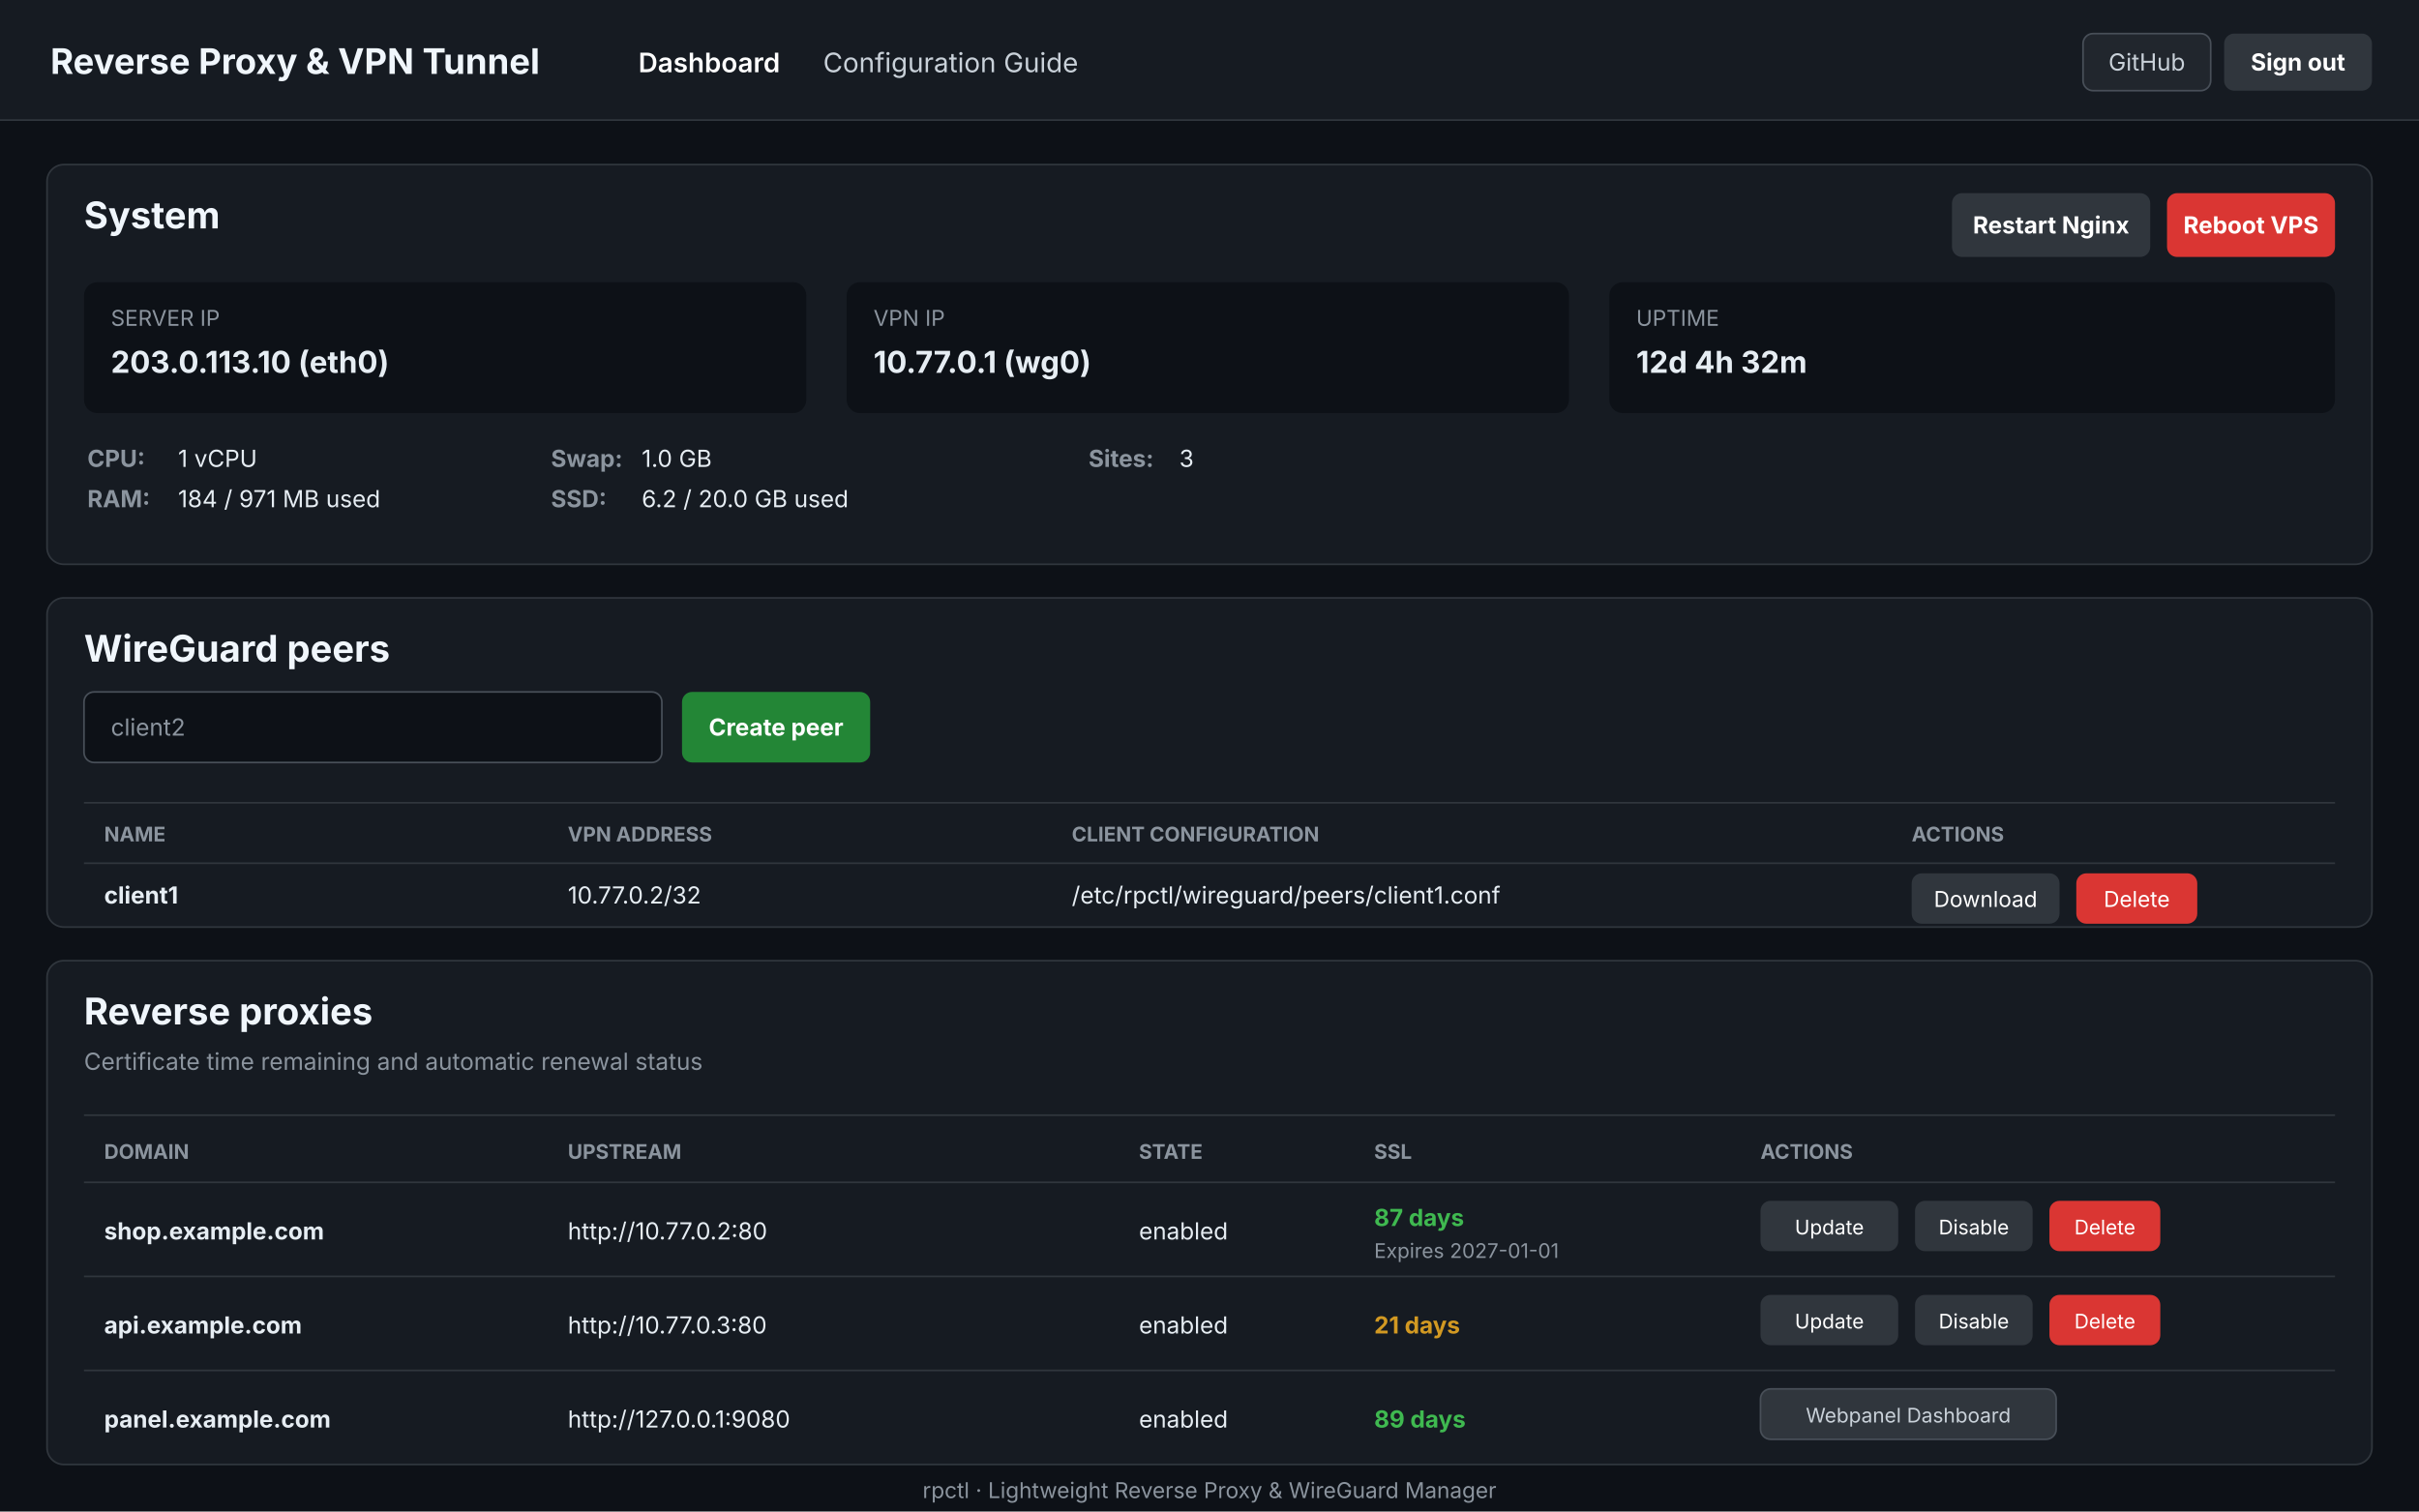
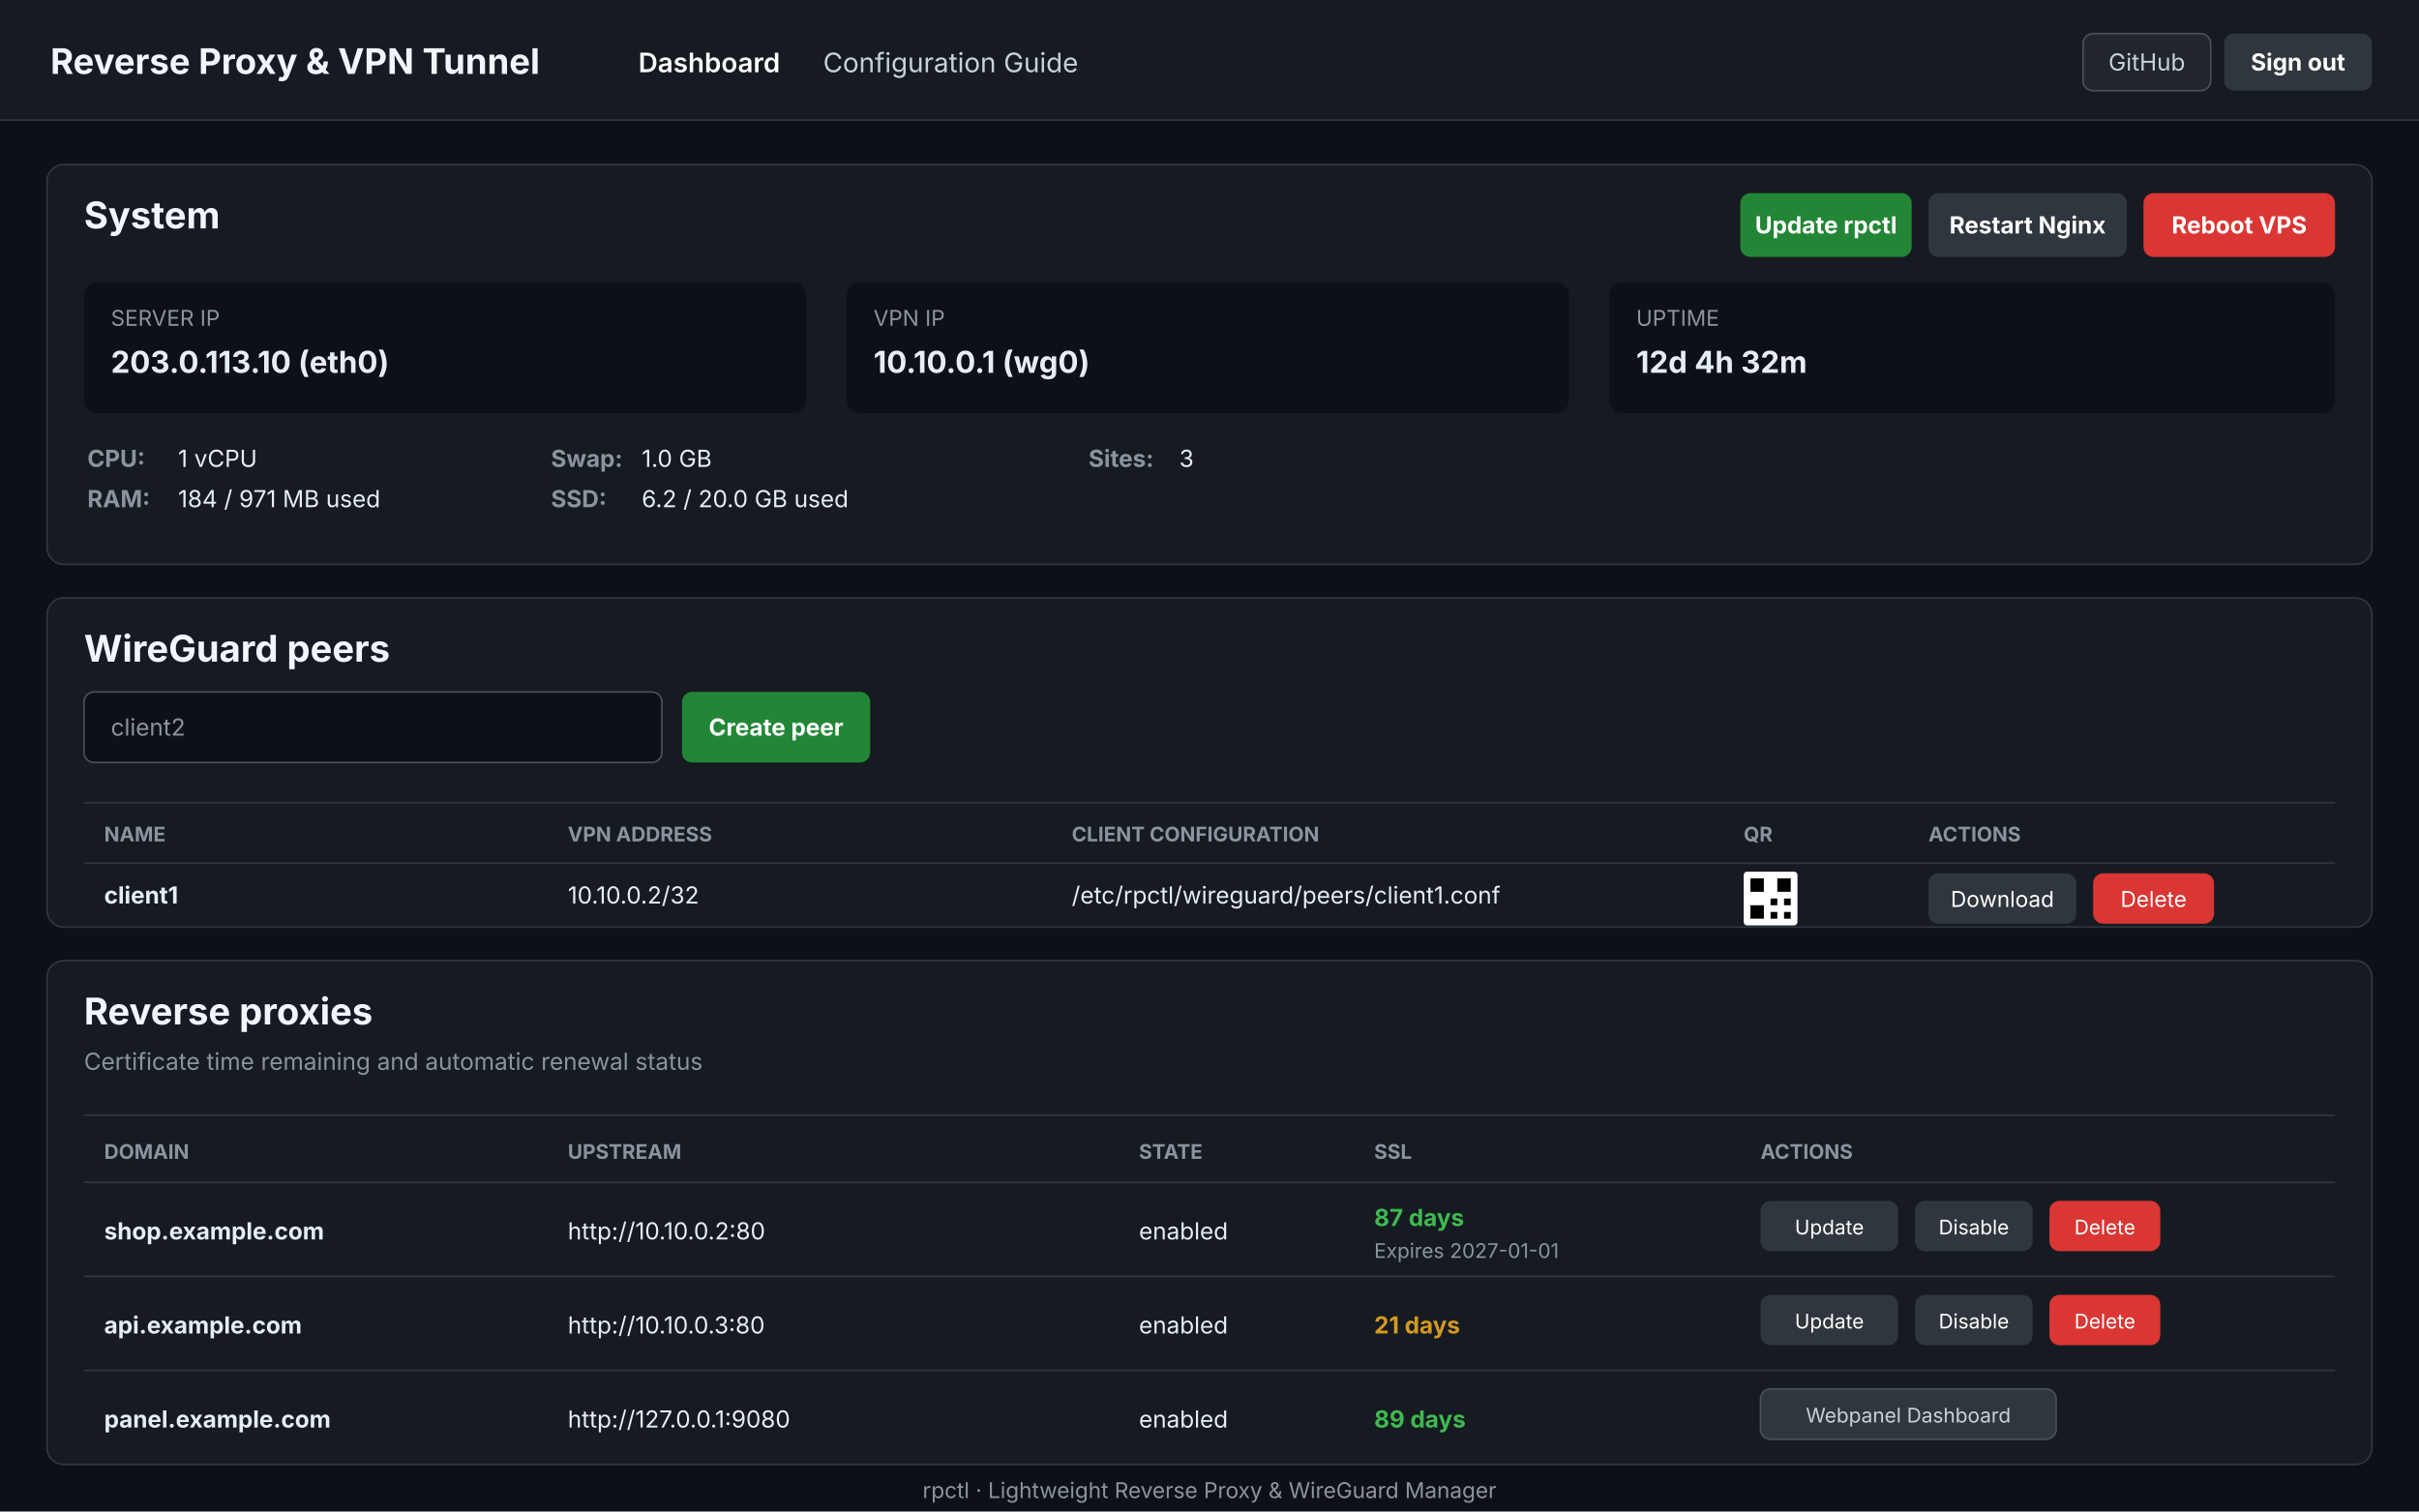
<svg xmlns="http://www.w3.org/2000/svg" width="1440" height="900" viewBox="0 0 1440 900" role="img" aria-labelledby="title desc">
  <rect width="1440" height="900" fill="#0d1117" />
  <rect width="1440" height="72" fill="#161b22" />
  <path d="M0 71.5h1440" stroke="#30363d" />
  <g font-family="system-ui,-apple-system,BlinkMacSystemFont,'Segoe UI',sans-serif">
    <text x="30" y="44" fill="#f0f6fc" font-size="21" font-weight="700">Reverse Proxy &amp; VPN Tunnel</text>
    <text x="380" y="43" fill="#fff" font-size="16" font-weight="600">Dashboard</text>
    <text x="490" y="43" fill="#c9d1d9" font-size="16">Configuration Guide</text>
    <rect x="1240" y="20" width="76" height="34" rx="6" fill="#21262d" stroke="#484f58" />
    <text x="1278" y="42" fill="#c9d1d9" font-size="14" text-anchor="middle">GitHub</text>
    <rect x="1324" y="20" width="88" height="34" rx="6" fill="#30363d" />
    <text x="1368" y="42" fill="#fff" font-size="14" font-weight="650" text-anchor="middle">Sign out</text>
    <g transform="translate(28 98)">
      <rect width="1384" height="238" rx="10" fill="#161b22" stroke="#30363d" />
      <text x="22" y="38" fill="#f0f6fc" font-size="22" font-weight="700">System</text>
-       <rect x="1134" y="17" width="118" height="38" rx="6" fill="#30363d" />
-       <text x="1193" y="41" fill="#fff" font-size="14" font-weight="650" text-anchor="middle">Restart Nginx</text>
-       <rect x="1262" y="17" width="100" height="38" rx="6" fill="#da3633" />
-       <text x="1312" y="41" fill="#fff" font-size="14" font-weight="650" text-anchor="middle">Reboot VPS</text>
+       <rect x="1008" y="17" width="102" height="38" rx="6" fill="#238636" />
+       <text x="1059" y="41" fill="#fff" font-size="14" font-weight="650" text-anchor="middle">Update rpctl</text>
+       <rect x="1120" y="17" width="118" height="38" rx="6" fill="#30363d" />
+       <text x="1179" y="41" fill="#fff" font-size="14" font-weight="650" text-anchor="middle">Restart Nginx</text>
+       <rect x="1248" y="17" width="114" height="38" rx="6" fill="#da3633" />
+       <text x="1305" y="41" fill="#fff" font-size="14" font-weight="650" text-anchor="middle">Reboot VPS</text>
      <g transform="translate(22 70)">
        <rect width="430" height="78" rx="8" fill="#0d1117" />
        <text x="16" y="26" fill="#8b949e" font-size="13">SERVER IP</text>
        <text x="16" y="54" fill="#e6edf3" font-size="18" font-weight="700">203.0.113.10 (eth0)</text>
        <rect x="454" width="430" height="78" rx="8" fill="#0d1117" />
        <text x="470" y="26" fill="#8b949e" font-size="13">VPN IP</text>
-         <text x="470" y="54" fill="#e6edf3" font-size="18" font-weight="700">10.77.0.1 (wg0)</text>
+         <text x="470" y="54" fill="#e6edf3" font-size="18" font-weight="700">10.10.0.1 (wg0)</text>
        <rect x="908" width="432" height="78" rx="8" fill="#0d1117" />
        <text x="924" y="26" fill="#8b949e" font-size="13">UPTIME</text>
        <text x="924" y="54" fill="#e6edf3" font-size="18" font-weight="700">12d 4h 32m</text>
      </g>
      <text x="24" y="180" fill="#8b949e" font-size="14" font-weight="700">CPU:</text>
      <text x="78" y="180" fill="#e6edf3" font-size="14">1 vCPU</text>
      <text x="24" y="204" fill="#8b949e" font-size="14" font-weight="700">RAM:</text>
      <text x="78" y="204" fill="#e6edf3" font-size="14">184 / 971 MB used</text>
      <text x="300" y="180" fill="#8b949e" font-size="14" font-weight="700">Swap:</text>
      <text x="354" y="180" fill="#e6edf3" font-size="14">1.0 GB</text>
      <text x="300" y="204" fill="#8b949e" font-size="14" font-weight="700">SSD:</text>
      <text x="354" y="204" fill="#e6edf3" font-size="14">6.2 / 20.0 GB used</text>
      <text x="620" y="180" fill="#8b949e" font-size="14" font-weight="700">Sites:</text>
      <text x="674" y="180" fill="#e6edf3" font-size="14">3</text>
    </g>
    <g transform="translate(28 356)">
      <rect width="1384" height="196" rx="10" fill="#161b22" stroke="#30363d" />
      <text x="22" y="38" fill="#f0f6fc" font-size="22" font-weight="700">WireGuard peers</text>
      <rect x="22" y="56" width="344" height="42" rx="6" fill="#0d1117" stroke="#484f58" />
      <text x="38" y="82" fill="#8b949e" font-size="14">client2</text>
      <rect x="378" y="56" width="112" height="42" rx="6" fill="#238636" />
      <text x="434" y="82" fill="#fff" font-size="14" font-weight="700" text-anchor="middle">Create peer</text>
      <path d="M22 122h1340M22 158h1340" stroke="#30363d" />
      <text x="34" y="145" fill="#8b949e" font-size="12" font-weight="700">NAME</text>
      <text x="310" y="145" fill="#8b949e" font-size="12" font-weight="700">VPN ADDRESS</text>
      <text x="610" y="145" fill="#8b949e" font-size="12" font-weight="700">CLIENT CONFIGURATION</text>
-       <text x="1110" y="145" fill="#8b949e" font-size="12" font-weight="700">ACTIONS</text>
+       <text x="1010" y="145" fill="#8b949e" font-size="12" font-weight="700">QR</text>
+       <text x="1120" y="145" fill="#8b949e" font-size="12" font-weight="700">ACTIONS</text>
      <text x="34" y="182" fill="#e6edf3" font-size="14" font-weight="650">client1</text>
-       <text x="310" y="182" fill="#e6edf3" font-size="14">10.77.0.2/32</text>
+       <text x="310" y="182" fill="#e6edf3" font-size="14">10.10.0.2/32</text>
      <text x="610" y="182" fill="#e6edf3" font-size="14">/etc/rpctl/wireguard/peers/client1.conf</text>
-       <rect x="1110" y="164" width="88" height="30" rx="6" fill="#30363d" />
-       <text x="1154" y="184" fill="#fff" font-size="13" text-anchor="middle">Download</text>
-       <rect x="1208" y="164" width="72" height="30" rx="6" fill="#da3633" />
-       <text x="1244" y="184" fill="#fff" font-size="13" text-anchor="middle">Delete</text>
+       <g transform="translate(1010 163)">
+         <rect width="32" height="32" rx="2" fill="#fff" />
+         <path d="M4 4h8v8H4zm16 0h8v8h-8zM4 20h8v8H4zm12-4h4v4h-4zm8 0h4v4h-4zm-8 8h4v4h-4zm8 0h4v4h-4z" fill="#000" />
+       </g>
+       <rect x="1120" y="164" width="88" height="30" rx="6" fill="#30363d" />
+       <text x="1164" y="184" fill="#fff" font-size="13" text-anchor="middle">Download</text>
+       <rect x="1218" y="164" width="72" height="30" rx="6" fill="#da3633" />
+       <text x="1254" y="184" fill="#fff" font-size="13" text-anchor="middle">Delete</text>
    </g>
    <g transform="translate(28 572)">
      <rect width="1384" height="300" rx="10" fill="#161b22" stroke="#30363d" />
      <text x="22" y="38" fill="#f0f6fc" font-size="22" font-weight="700">Reverse proxies</text>
      <text x="22" y="65" fill="#8b949e" font-size="14">Certificate time remaining and automatic renewal status</text>
      <path d="M22 92h1340M22 132h1340M22 188h1340M22 244h1340" stroke="#30363d" />
      <text x="34" y="118" fill="#8b949e" font-size="12" font-weight="700">DOMAIN</text>
      <text x="310" y="118" fill="#8b949e" font-size="12" font-weight="700">UPSTREAM</text>
      <text x="650" y="118" fill="#8b949e" font-size="12" font-weight="700">STATE</text>
      <text x="790" y="118" fill="#8b949e" font-size="12" font-weight="700">SSL</text>
      <text x="1020" y="118" fill="#8b949e" font-size="12" font-weight="700">ACTIONS</text>
      <g fill="#e6edf3" font-size="14">
        <text x="34" y="166" font-weight="650">shop.example.com</text>
-         <text x="310" y="166">http://10.77.0.2:80</text>
+         <text x="310" y="166">http://10.10.0.2:80</text>
        <text x="650" y="166">enabled</text>
        <text x="790" y="158" fill="#3fb950" font-weight="700">87 days</text>
        <text x="790" y="177" fill="#8b949e" font-size="12">Expires 2027-01-01</text>
        <text x="34" y="222" font-weight="650">api.example.com</text>
-         <text x="310" y="222">http://10.77.0.3:80</text>
+         <text x="310" y="222">http://10.10.0.3:80</text>
        <text x="650" y="222">enabled</text>
        <text x="790" y="222" fill="#d29922" font-weight="700">21 days</text>
        <text x="34" y="278" font-weight="650">panel.example.com</text>
        <text x="310" y="278">http://127.0.0.1:9080</text>
        <text x="650" y="278">enabled</text>
        <text x="790" y="278" fill="#3fb950" font-weight="700">89 days</text>
      </g>
      <g fill="#30363d">
        <rect x="1020" y="143" width="82" height="30" rx="6" />
        <rect x="1112" y="143" width="70" height="30" rx="6" />
        <rect x="1192" y="143" width="66" height="30" rx="6" fill="#da3633" />
        <rect x="1020" y="199" width="82" height="30" rx="6" />
        <rect x="1112" y="199" width="70" height="30" rx="6" />
        <rect x="1192" y="199" width="66" height="30" rx="6" fill="#da3633" />
        <rect x="1020" y="255" width="176" height="30" rx="6" stroke="#484f58" />
      </g>
      <g fill="#fff" font-size="12" text-anchor="middle">
        <text x="1061" y="163">Update</text>
        <text x="1147" y="163">Disable</text>
        <text x="1225" y="163">Delete</text>
        <text x="1061" y="219">Update</text>
        <text x="1147" y="219">Disable</text>
        <text x="1225" y="219">Delete</text>
        <text x="1108" y="275" fill="#c9d1d9">Webpanel Dashboard</text>
      </g>
    </g>
    <text x="720" y="892" fill="#8b949e" font-size="13" text-anchor="middle">rpctl · Lightweight Reverse Proxy &amp; WireGuard Manager</text>
  </g>
</svg>
